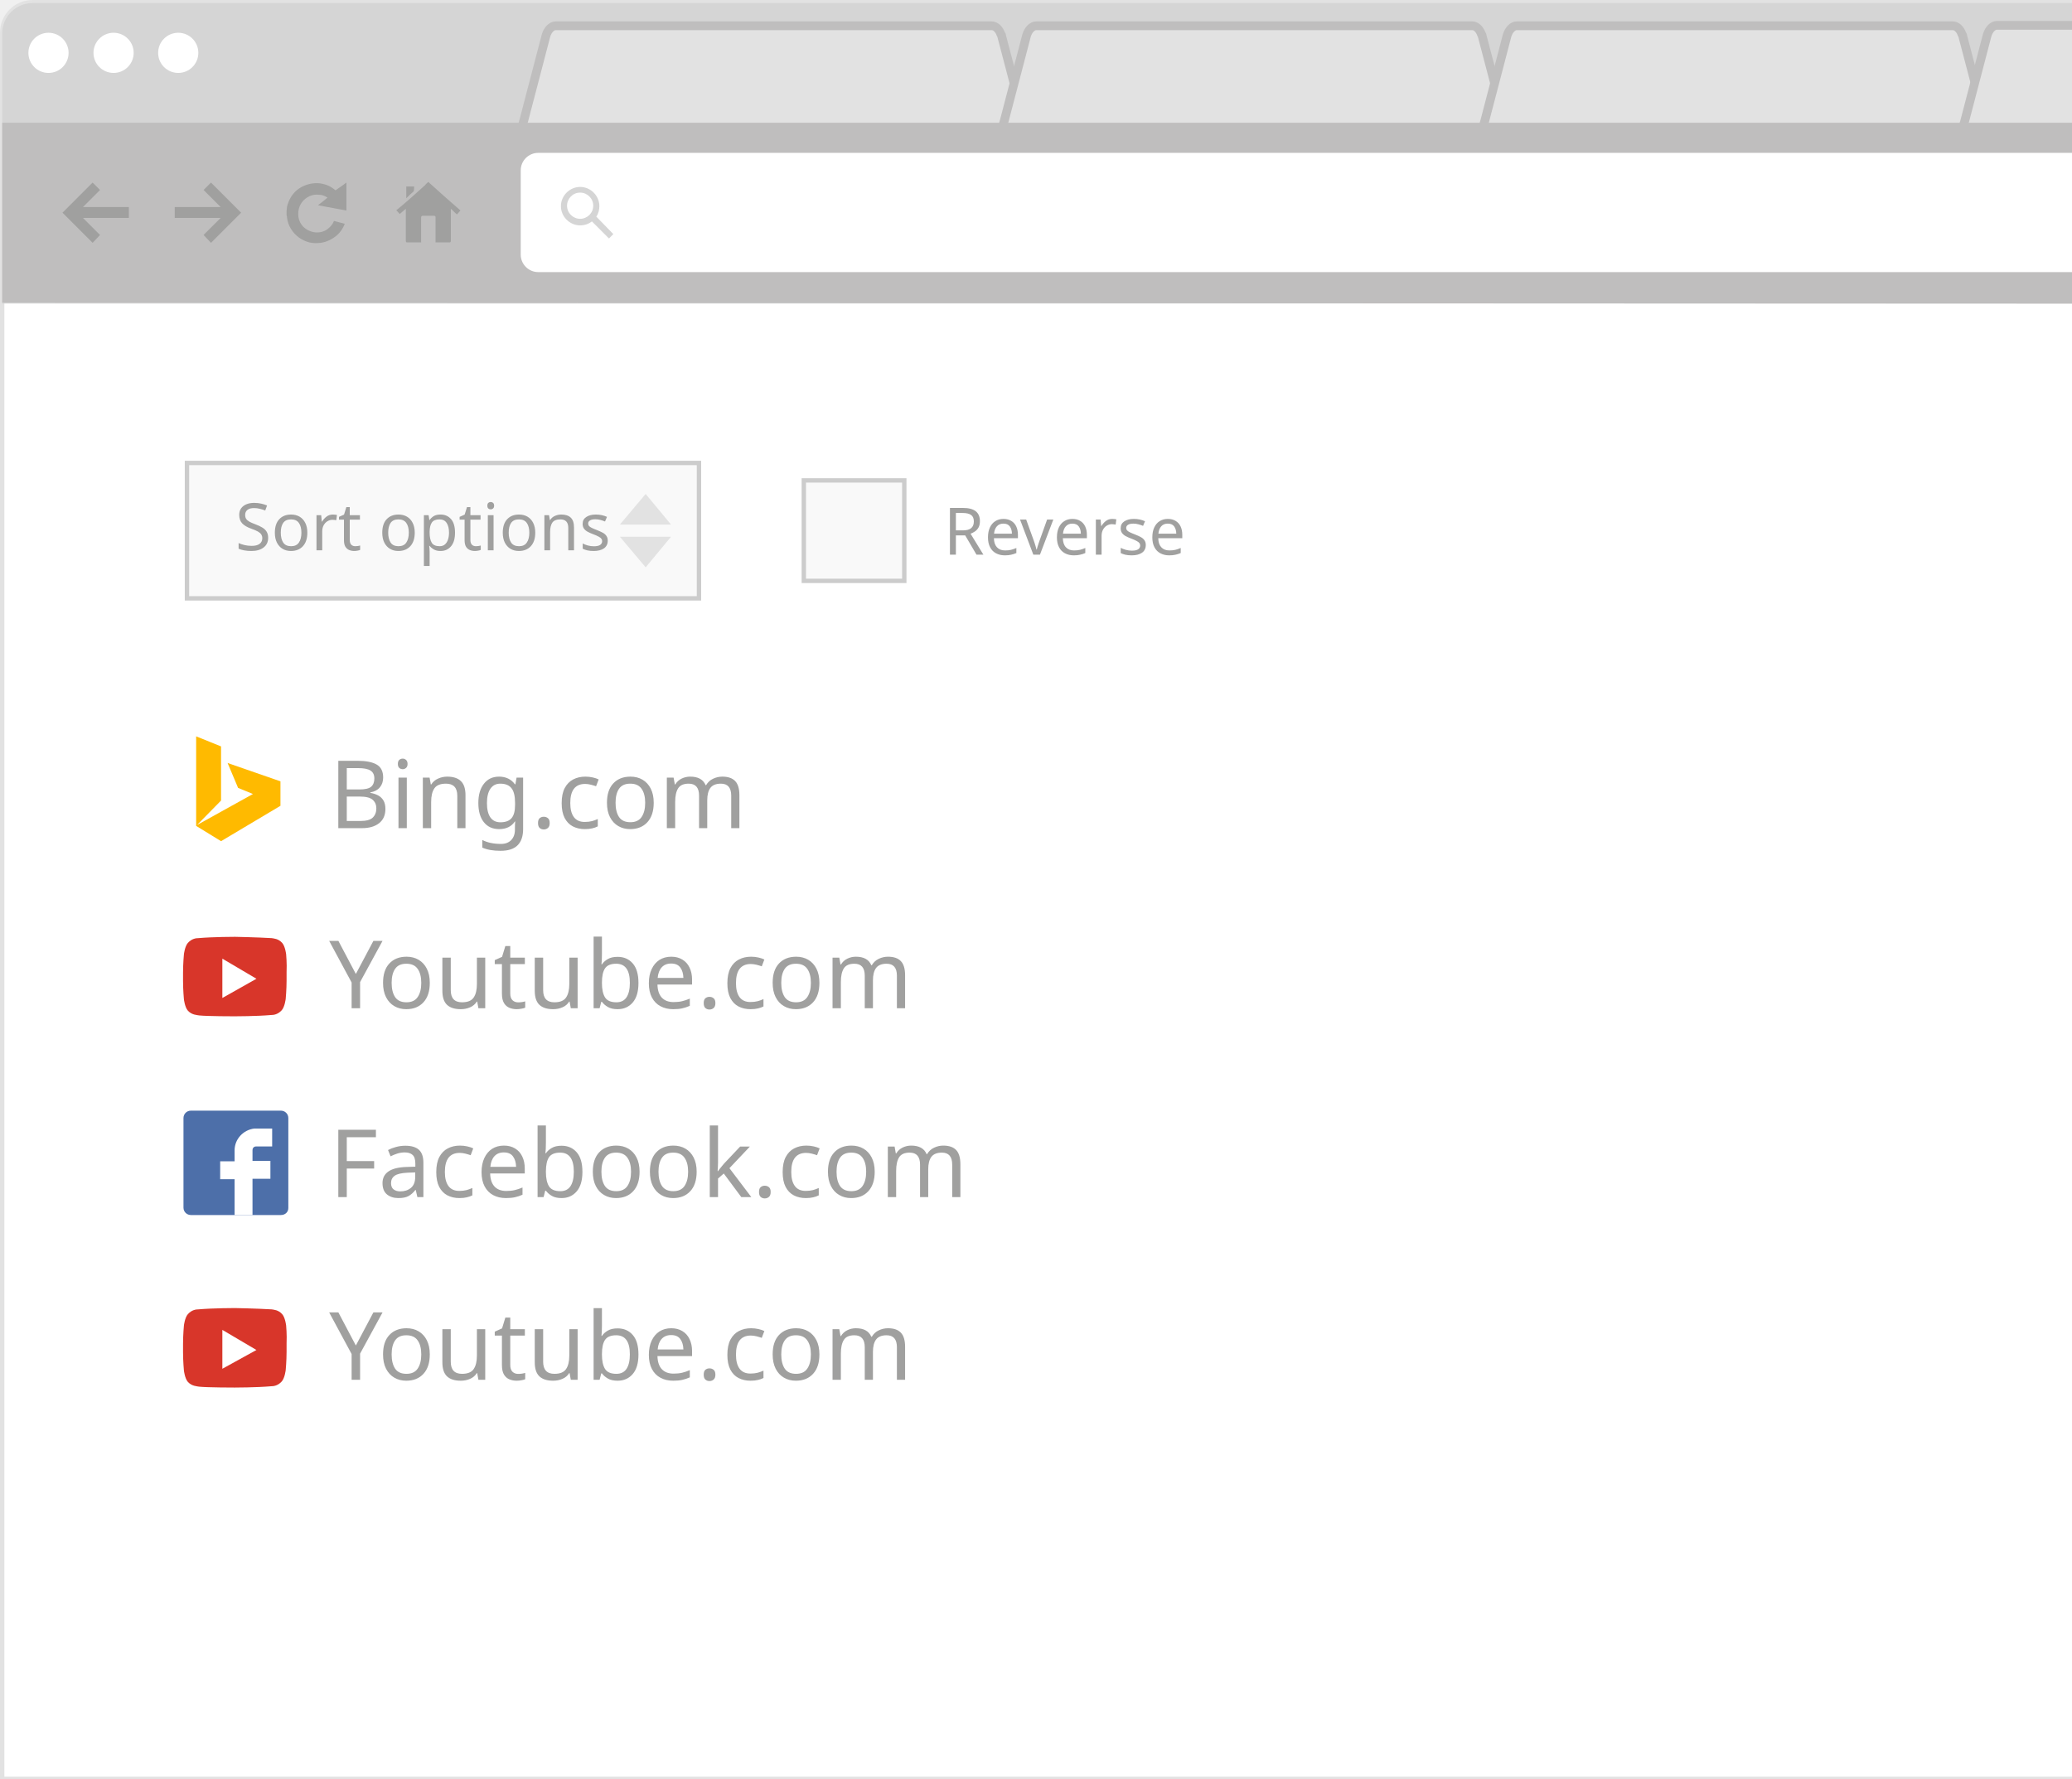
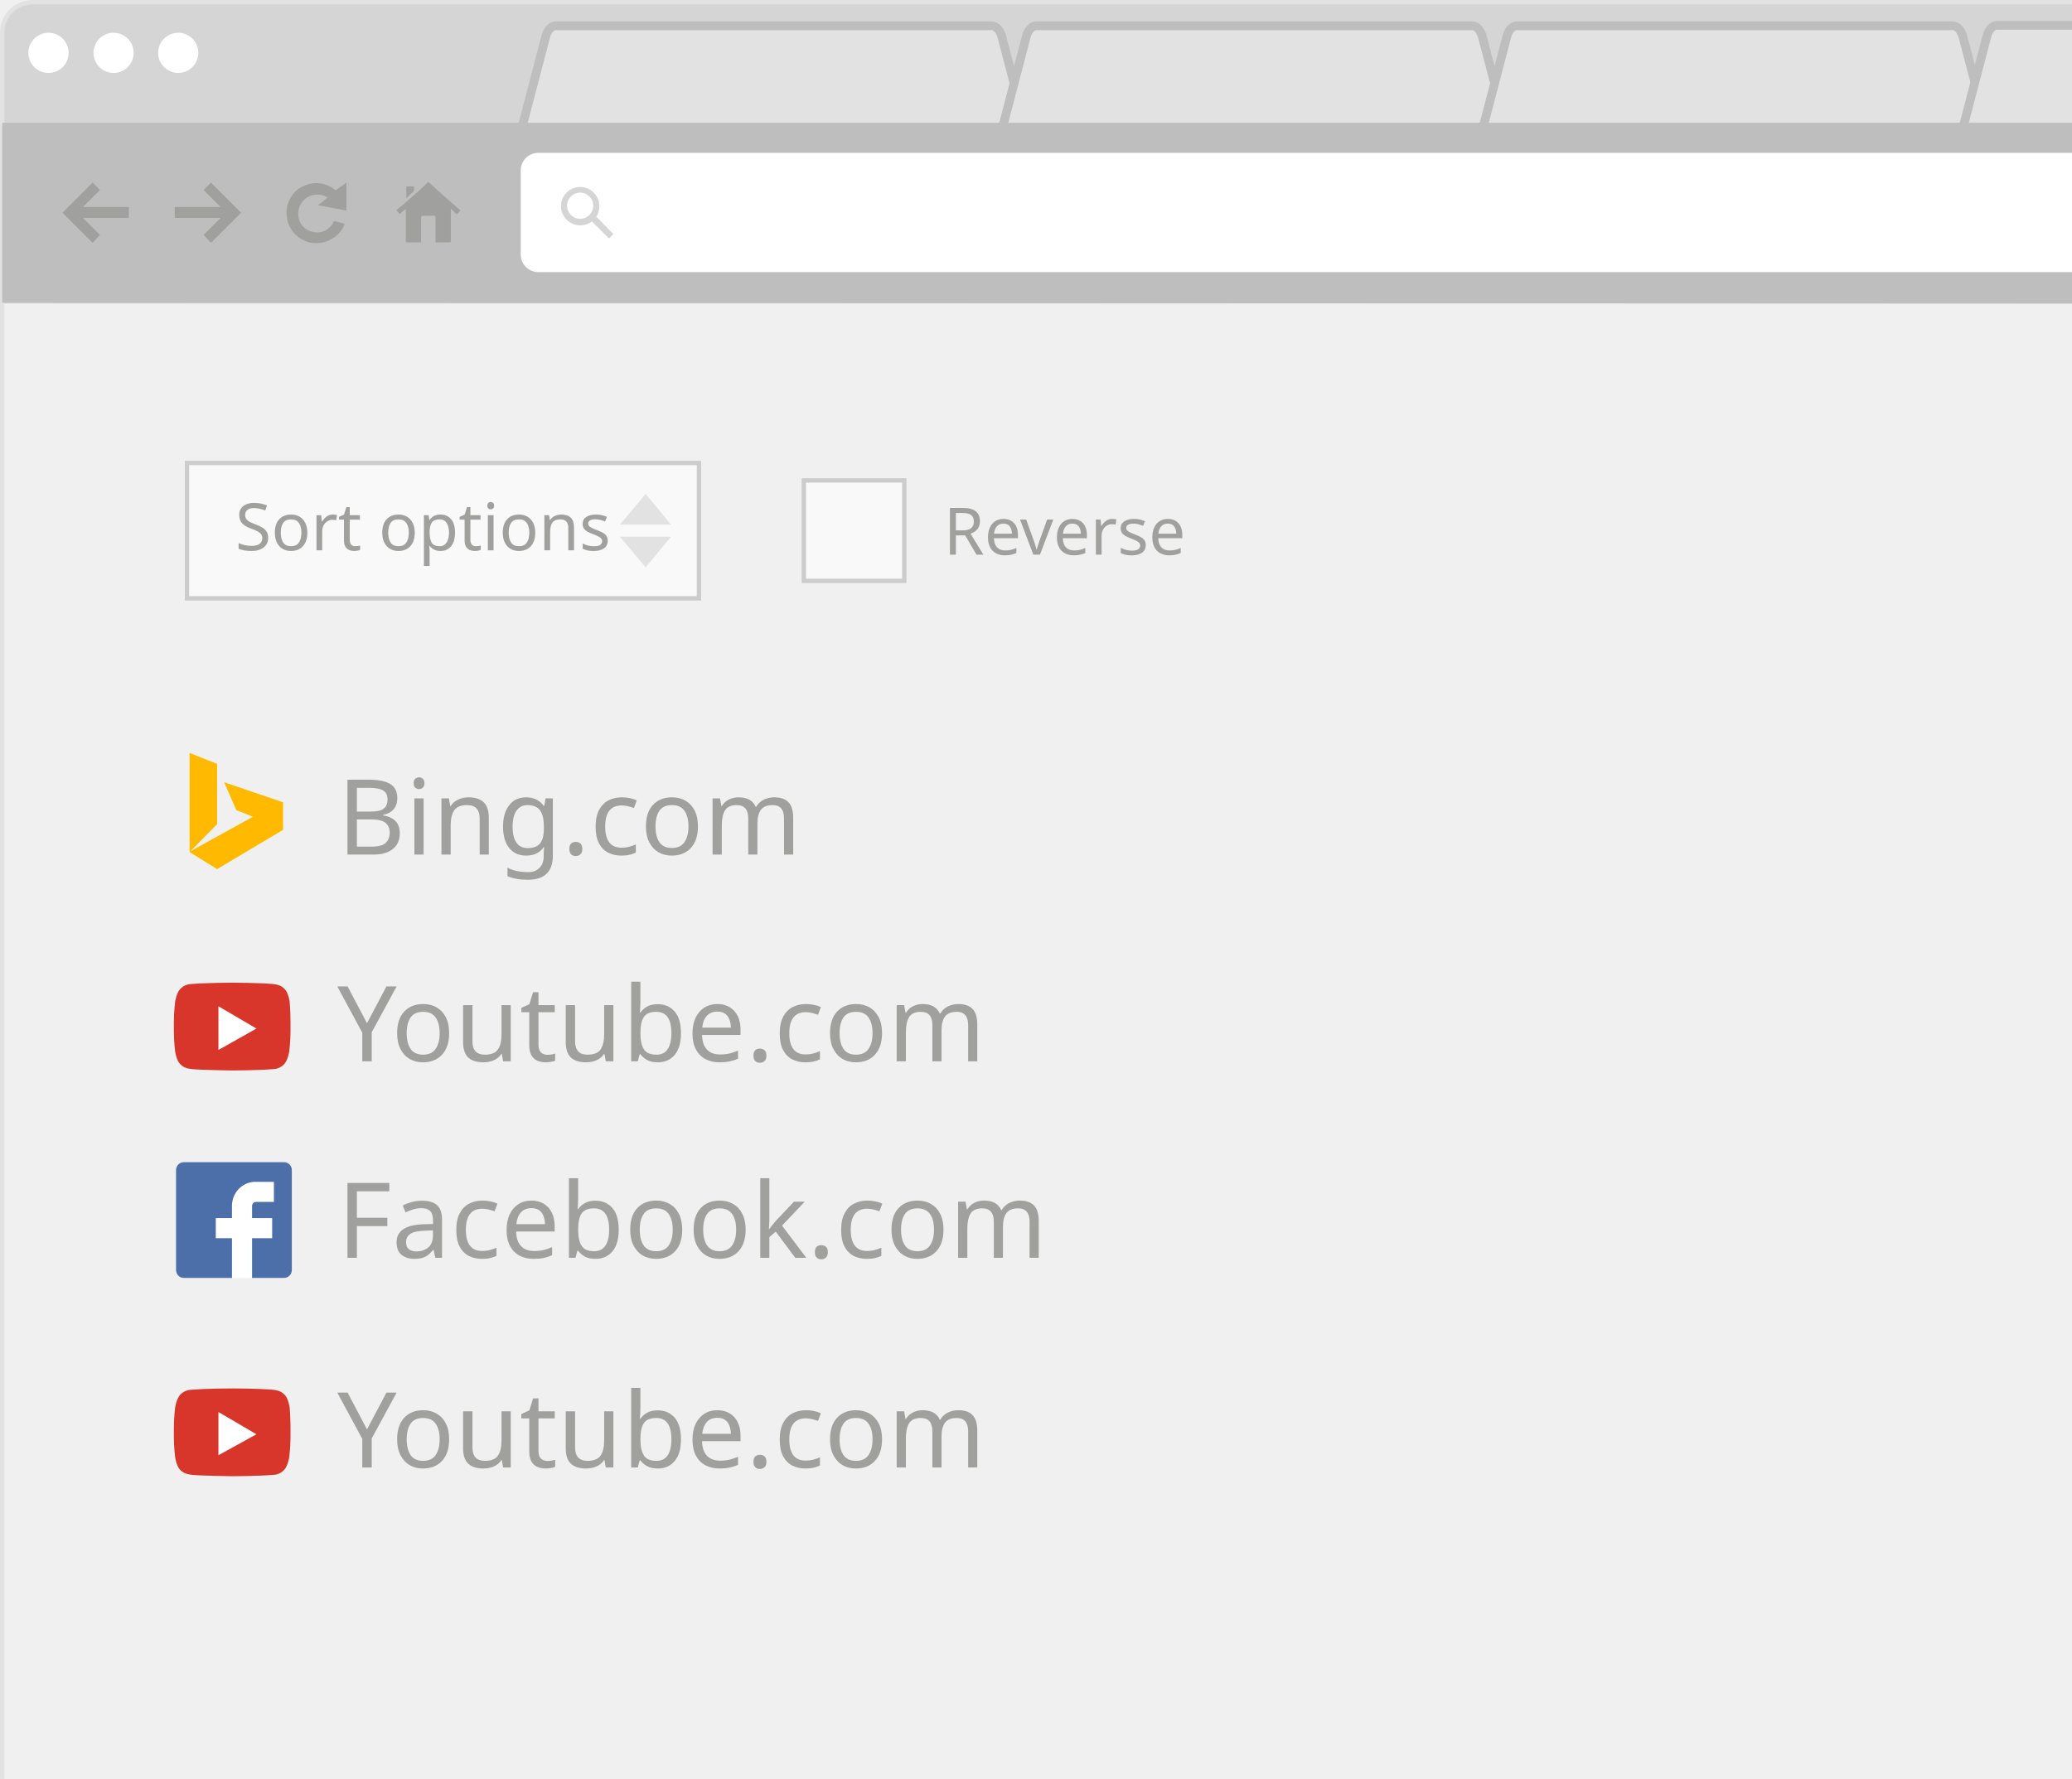
- <svg xmlns="http://www.w3.org/2000/svg" id="ot-listing-svg" viewBox="0 0 474.3 407.3">
-   <path fill="#FFF" stroke="#E2E2E2" stroke-miterlimit="10" d="M474.3.5H7.5c-3.9 0-7 3.1-7 7v399.8h473.8" />
+ <svg xmlns="http://www.w3.org/2000/svg" id="Layer_1" viewBox="0 0 474.3 407.3">
  <path fill="#D5D5D5" d="M474.3.7H7.5c-3.9 0-7 3.1-7 7v61.8h473.8" />
+   <path fill="none" stroke="#E2E2E2" stroke-miterlimit="10" d="M.5 407.3V7.5c0-3.9 3.1-7 7-7h466.8" />
  <g fill="#FFF">
    <circle cx="11.1" cy="12.1" r="4.6" />
    <circle cx="26" cy="12.1" r="4.6" />
    <circle cx="40.8" cy="12.1" r="4.6" />
  </g>
-   <path id="tab-1" fill="#E2E2E2" stroke="#BFBEBE" stroke-width="2" stroke-miterlimit="10" d="M237 32.9c-1-.2-1.3-.7-1.9-2.6-.4-1.6-.8-2.8-.8-2.9-1.2-4.7-4.9-18.7-5-19.1 0-.2-.1-.4-.2-.5-.4-1.1-1.2-1.9-2.1-1.9h-99.8c-.9 0-1.8.9-2.2 2.2-.1.5-3.9 14.8-5.1 19.5l-.8 2.8c-.6 1.9-1 2.4-2 2.6H237z" />
-   <path id="tab-2" fill="#E2E2E2" stroke="#BFBEBE" stroke-width="2" stroke-miterlimit="10" d="M347 32.9c-1-.2-1.3-.7-1.9-2.6-.4-1.6-.8-2.8-.8-2.9-1.2-4.7-4.9-18.7-5-19.1 0-.2-.1-.4-.2-.5-.4-1.1-1.2-1.9-2.1-1.9h-99.8c-.9 0-1.8.9-2.2 2.2-.1.5-3.9 14.8-5.1 19.5l-.8 2.8c-.6 1.9-1 2.4-2 2.6H347z" />
-   <path id="tab-3" fill="#E2E2E2" stroke="#BFBEBE" stroke-width="2" stroke-miterlimit="10" d="M457 32.9c-1-.2-1.3-.7-1.9-2.6-.4-1.6-.8-2.8-.8-2.9-1.2-4.7-4.9-18.7-5-19.1 0-.2-.1-.4-.2-.5-.4-1.1-1.2-1.9-2.1-1.9h-99.8c-.9 0-1.8.9-2.2 2.2-.1.5-3.9 14.8-5.1 19.5l-.8 2.8c-.6 1.9-1 2.4-2 2.6H457z" />
+   <path fill="#E2E2E2" stroke="#BFBEBE" stroke-width="2" stroke-miterlimit="10" d="M237 32.9c-1-.2-1.3-.7-1.9-2.6-.4-1.6-.8-2.8-.8-2.9-1.2-4.7-4.9-18.7-5-19.1 0-.2-.1-.4-.2-.5-.4-1.1-1.2-1.9-2.1-1.9h-99.8c-.9 0-1.8.9-2.2 2.2-.1.5-3.9 14.8-5.1 19.5l-.8 2.8c-.6 1.9-1 2.4-2 2.6H237z" />
+   <path fill="#E2E2E2" stroke="#BFBEBE" stroke-width="2" stroke-miterlimit="10" d="M347 32.9c-1-.2-1.3-.7-1.9-2.6-.4-1.6-.8-2.8-.8-2.9-1.2-4.7-4.9-18.7-5-19.1 0-.2-.1-.4-.2-.5-.4-1.1-1.2-1.9-2.1-1.9h-99.8c-.9 0-1.8.9-2.2 2.2-.1.5-3.9 14.8-5.1 19.5l-.8 2.8c-.6 1.9-1 2.4-2 2.6H347z" />
+   <path fill="#E2E2E2" stroke="#BFBEBE" stroke-width="2" stroke-miterlimit="10" d="M457 32.9c-1-.2-1.3-.7-1.9-2.6-.4-1.6-.8-2.8-.8-2.9-1.2-4.7-4.9-18.7-5-19.1 0-.2-.1-.4-.2-.5-.4-1.1-1.2-1.9-2.1-1.9h-99.8c-.9 0-1.8.9-2.2 2.2-.1.5-3.9 14.8-5.1 19.5l-.8 2.8c-.6 1.9-1 2.4-2 2.6H457z" />
  <path fill="#E2E2E2" stroke="#BFBEBE" stroke-width="2" stroke-miterlimit="10" d="M474.3 5.8h-17.2c-.9 0-1.8.9-2.2 2.2-.1.5-3.9 14.8-5.1 19.5l-.8 2.8c-.6 1.9-1 2.4-2 2.6h27.3" />
  <path fill="#BFBEBE" d="M474.3 28.1H.5v41.2l473.8.2" />
  <path fill="#A0A09F" d="M48.3 41.8l-1.7 1.7 3.9 3.9H40v2.5h10.5l-3.9 3.9 1.7 1.8 6.9-6.9zm-27.1 0l1.7 1.7-3.9 3.9h10.5v2.5H19l3.9 3.9-1.7 1.8-6.9-6.9z" />
  <path fill-rule="evenodd" clip-rule="evenodd" fill="#A0A09F" d="M79.3 41.8v6.4c-2.2-.4-4.3-.8-6.5-1.2l.1-.1c.7-.5 1.4-1.1 2-1.6.1-.1.1-.1 0-.1-.5-.3-1.1-.6-1.8-.6-.8-.1-1.5 0-2.2.3-1.5.7-2.4 1.9-2.6 3.5-.1.9 0 1.7.4 2.5s1 1.4 1.8 1.8c.8.4 1.6.6 2.5.5 1-.1 1.8-.5 2.5-1.2.4-.4.7-.8.9-1.3 0-.1 0-.1.1-.1.8.2 1.5.4 2.3.6.1 0 .1 0 .1.1-.4 1-1 1.9-1.8 2.6-1.1.9-2.3 1.5-3.7 1.7-.9.1-1.7.1-2.6-.1-1.8-.5-3.2-1.5-4.2-3.1-.5-.8-.8-1.7-.9-2.6 0-.2 0-.3-.1-.5v-1c0-.3.1-.7.1-1 .4-1.5 1.1-2.8 2.3-3.8 1-.8 2.2-1.3 3.5-1.5.8-.1 1.6-.1 2.4.1 1 .2 2 .7 2.8 1.4.1.1.1.1.2 0 .9-.6 1.6-1.1 2.4-1.7-.1 0 0 0 0 0zm25.3 7.3c.3-.3.5-.6.8-.9l-.1-.1c-2.4-2.1-4.8-4.2-7.1-6.3 0 0 0-.1-.1-.1H98c-.2.2-.5.4-.7.7-2.1 1.9-4.2 3.8-6.4 5.6-.1 0-.1.1-.2.1.3.3.5.6.8.9.5-.4.9-.8 1.4-1.2v7.3c0 .2 0 .3.2.4h3.3v-5.7c0-.2.1-.4.4-.4h2.5c.3 0 .4.1.4.4v5.7h3.3c.2-.1.2-.2.2-.4v-7.3c.5.4.9.9 1.4 1.3zm-9.9-5.3s.1 0 0 0c.1-.4.1-.8.1-1.1H93v2.7c.5-.5 1.1-1.1 1.7-1.6z" />
  <path fill="#FFF" d="M474.3 62.3H123.2c-2.2 0-4-1.8-4-4V39c0-2.2 1.8-4 4-4h351.1" />
  <path fill="#D5D5D5" d="M136.5 49.6c.5-.7.7-1.6.7-2.4 0-2.4-2-4.4-4.4-4.4-2.4 0-4.4 2-4.4 4.4 0 2.4 2 4.4 4.4 4.4 1 0 1.9-.3 2.7-.9l3.9 3.9 1-1-3.9-4zm-3.7.5c-1.6 0-3-1.3-3-3 0-1.6 1.3-3 3-3 1.6 0 3 1.3 3 3s-1.4 3-3 3z" />
  <path fill="#F9F9F9" stroke="#CCC" stroke-miterlimit="10" d="M42.8 106H160v31H42.8zm141.2 4h23v23h-23z" />
  <text transform="translate(53.853 126)" fill="#A0A09F" font-family="'Lato-Regular'" font-size="15">Sort options</text>
  <text transform="translate(216 127)" fill="#A0A09F" font-family="'Lato-Regular'" font-size="15">Reverse</text>
  <path fill="#E2E2E2" d="M153.6 120.1h-11.7l5.9-7zm0 2.8h-11.7l5.9 7z" />
  <g id="youtube-2">
-     <text transform="translate(75.349 315.918)" fill="#A0A09F" font-family="'Lora-Regular'" font-size="21.6">Youtube.com</text>
-     <path fill="#D8362A" d="M65.5 303.5s-.2-1.8-.9-2.6c-.9-1-1.9-1-2.4-1.1-3.3-.2-8.4-.3-8.4-.3s-5 0-8.4.3c-.5 0-1.5.1-2.4 1.1-.7.8-.9 2.6-.9 2.6s-.2 2.1-.2 4.2v1.9c0 2.1.2 4.2.2 4.2s.2 1.8.9 2.6c.9 1 2.1 1 2.6 1.1 1.9.2 8.1.2 8.1.2s5 0 8.4-.3c.5 0 1.5-.1 2.4-1.1.7-.8.9-2.6.9-2.6s.2-2.1.2-4.2v-1.9c.1-2-.1-4.1-.1-4.1" />
-     <path fill="#FFF" d="M50.9 304.5v8.9l7.8-4.3z" />
+     <text transform="translate(77.212 336)" fill="#A0A09F" font-family="'Lora-Regular'" font-size="24">Youtube.com</text>
+     <path fill="#D8362A" d="M66.3 322.2s-.3-2-1.1-2.8c-1-1.1-2.2-1.1-2.7-1.2-3.7-.3-9.3-.3-9.3-.3s-5.6 0-9.3.3c-.5 0-1.7.1-2.7 1.2-.8.9-1.1 2.8-1.1 2.8s-.3 2.3-.3 4.7v2.2c0 2.3.3 4.6.3 4.6s.3 2 1.1 2.8c1 1.1 2.3 1.1 2.9 1.2 2.1.2 9 .3 9 .3s5.6 0 9.3-.3c.5 0 1.7-.1 2.7-1.2.8-.9 1.1-2.8 1.1-2.8s.3-2.3.3-4.6v-2.2c0-2.4-.2-4.7-.2-4.7" />
+     <path fill="#FFF" d="M50 323.3v9.9l8.7-4.8z" />
  </g>
  <g id="youtube-1">
-     <text transform="translate(75.349 230.849)" fill="#A0A09F" font-family="'Lora-Regular'" font-size="21.6">Youtube.com</text>
-     <path fill="#D8362A" d="M65.5 218.5s-.2-1.8-.9-2.6c-.9-1-1.9-1-2.4-1.1-3.3-.2-8.4-.3-8.4-.3s-5 0-8.4.3c-.5 0-1.5.1-2.4 1.1-.7.8-.9 2.6-.9 2.6s-.2 2.1-.2 4.2v1.9c0 2.1.2 4.2.2 4.2s.2 1.8.9 2.6c.9 1 2.1 1 2.6 1.1 1.9.2 8.1.2 8.1.2s5 0 8.4-.3c.5 0 1.5-.1 2.4-1.1.7-.8.9-2.6.9-2.6s.2-2.1.2-4.2v-1.9c.1-2-.1-4.1-.1-4.1" />
-     <path fill="#FFF" d="M50.9 219.5v9l7.8-4.4z" />
+     <text transform="translate(77.212 243)" fill="#A0A09F" font-family="'Lora-Regular'" font-size="24">Youtube.com</text>
+     <path fill="#D8362A" d="M66.3 229.3s-.3-2-1.1-2.8c-1-1.1-2.2-1.1-2.7-1.2-3.7-.3-9.3-.3-9.3-.3s-5.6 0-9.3.3c-.5 0-1.7.1-2.7 1.2-.8.9-1.1 2.8-1.1 2.8s-.3 2.3-.3 4.7v2.2c0 2.3.3 4.6.3 4.6s.3 2 1.1 2.8c1 1.1 2.3 1.1 2.9 1.2 2.1.2 9 .3 9 .3s5.6 0 9.3-.3c.5 0 1.7-.1 2.7-1.2.8-.9 1.1-2.8 1.1-2.8s.3-2.3.3-4.6V234c0-2.4-.2-4.7-.2-4.7" />
+     <path fill="#FFF" d="M50 230.4v10l8.7-4.9z" />
  </g>
  <g id="facebook">
-     <text transform="translate(75.349 274.098)" fill="#A0A09F" font-family="'Lora-Regular'" font-size="21.6">Facebook.com</text>
-     <g id="logo">
-       <path fill="#4D6FA9" d="M64.3 278.2H43.7c-.9 0-1.7-.7-1.7-1.7V256c0-.9.7-1.7 1.7-1.7h20.6c.9 0 1.7.7 1.7 1.7v20.6c0 .9-.7 1.6-1.7 1.6" />
-       <path fill="#FFF" d="M62.3 258.4v4.1h-3.7c-.5 0-.8.4-.8.8v2.5h4.1v4.1h-4.1v8.3h-4.1V270h-3.3v-4.1h3.3v-2.5c0-2.6 2-4.7 4.5-5h4.1z" />
-     </g>
+     <text transform="translate(77.212 288)" fill="#A0A09F" font-family="'Lora-Regular'" font-size="24">Facebook.com</text>
+     <path fill="#4D6FA9" d="M65 292.6H42.1c-1 0-1.8-.8-1.8-1.8v-22.9c0-1 .8-1.8 1.8-1.8H65c1 0 1.8.8 1.8 1.8v22.9c0 1-.8 1.8-1.8 1.8" />
+     <path fill="#FFF" d="M62.7 270.6v4.6h-4.1c-.5 0-.9.4-.9.9v2.8h4.6v4.6h-4.6v9.2h-4.6v-9.2h-3.7v-4.6h3.7v-2.8c0-2.9 2.2-5.3 5-5.5h4.6z" />
  </g>
  <g id="bing">
-     <text transform="translate(75.349 189.618)" fill="#A0A09F" font-family="'Lora-Regular'" font-size="21.6">Bing.com</text>
-     <path id="bing-logo" fill="#FFBA00" d="M52.1 174.7l2.4 5.7 3.4 1.4-12.8 7.1 5.5-5.6v-12.4l-5.7-2.3v20.5l5.7 3.5 13.6-8.1v-5.6z" />
+     <text transform="translate(77.212 195.667)" fill="#A0A09F" font-family="'Lora-Regular'" font-size="24">Bing.com</text>
+     <path id="ico" fill="#FFBA00" d="M51.3 179.1l2.8 6.4 3.8 1.5-14.3 7.9 6.1-6.2v-13.8l-6.3-2.5v22.7l6.3 3.9 15.1-9v-6.3z" />
  </g>
</svg>
